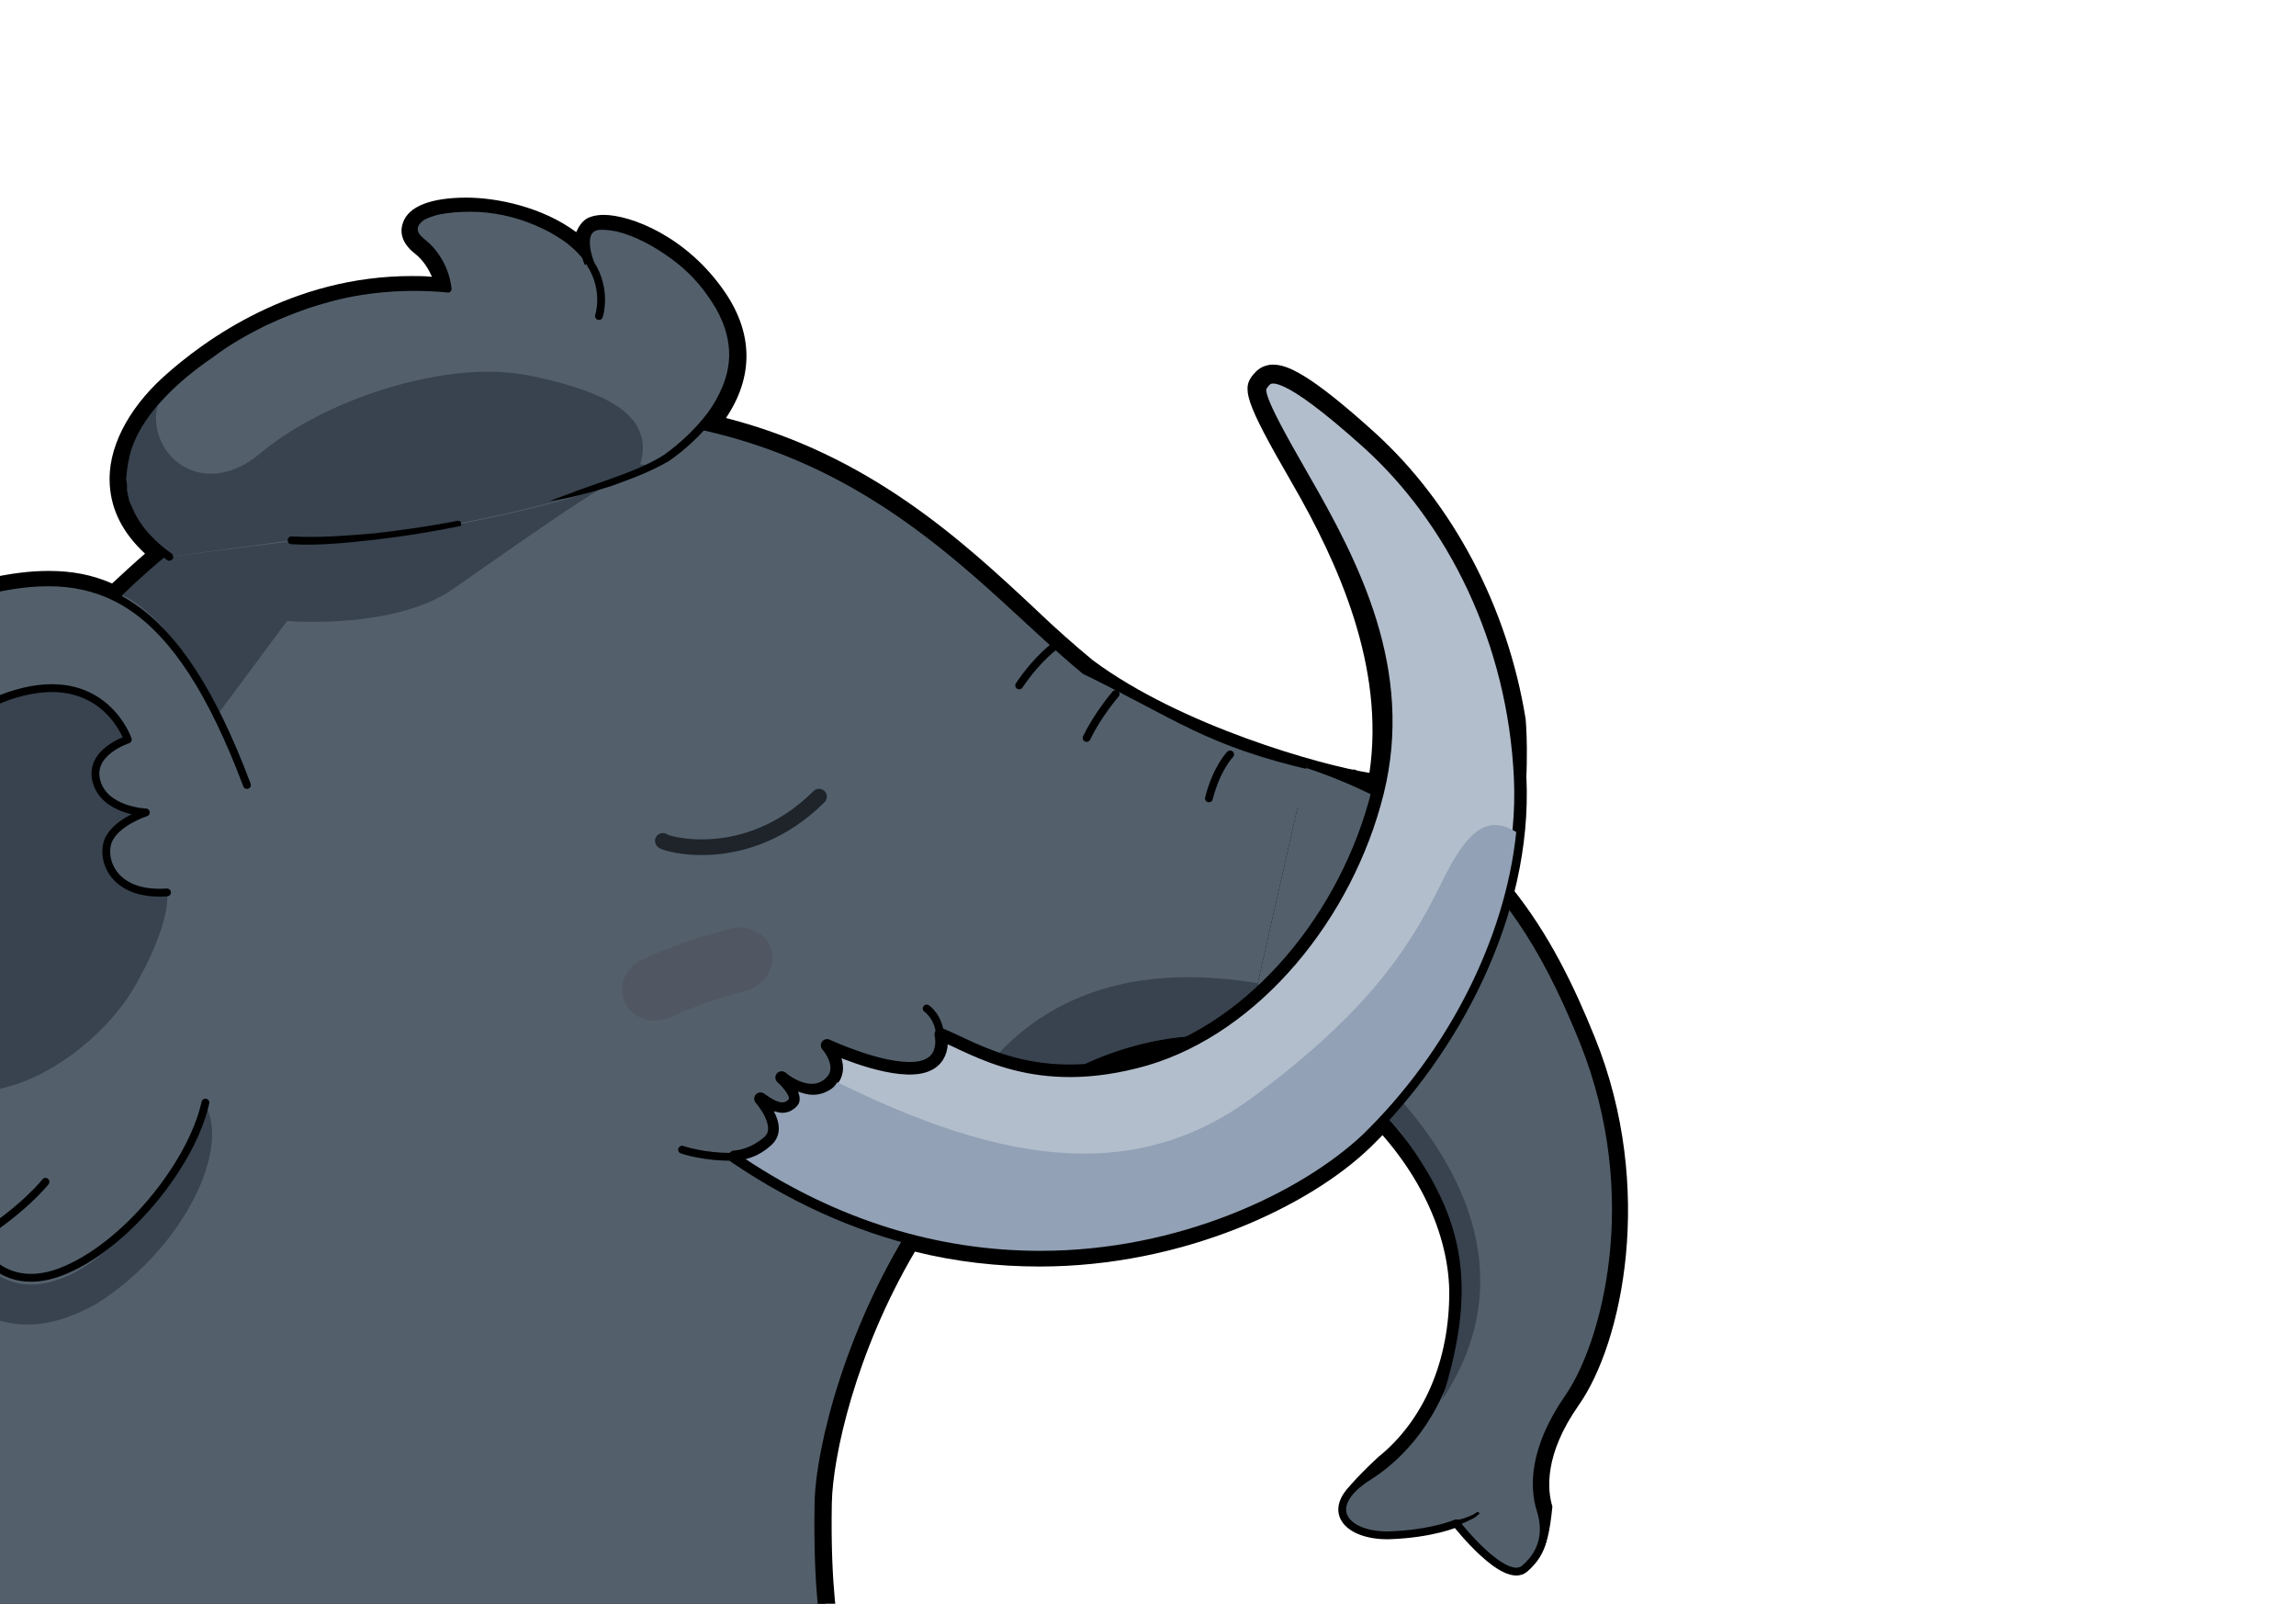
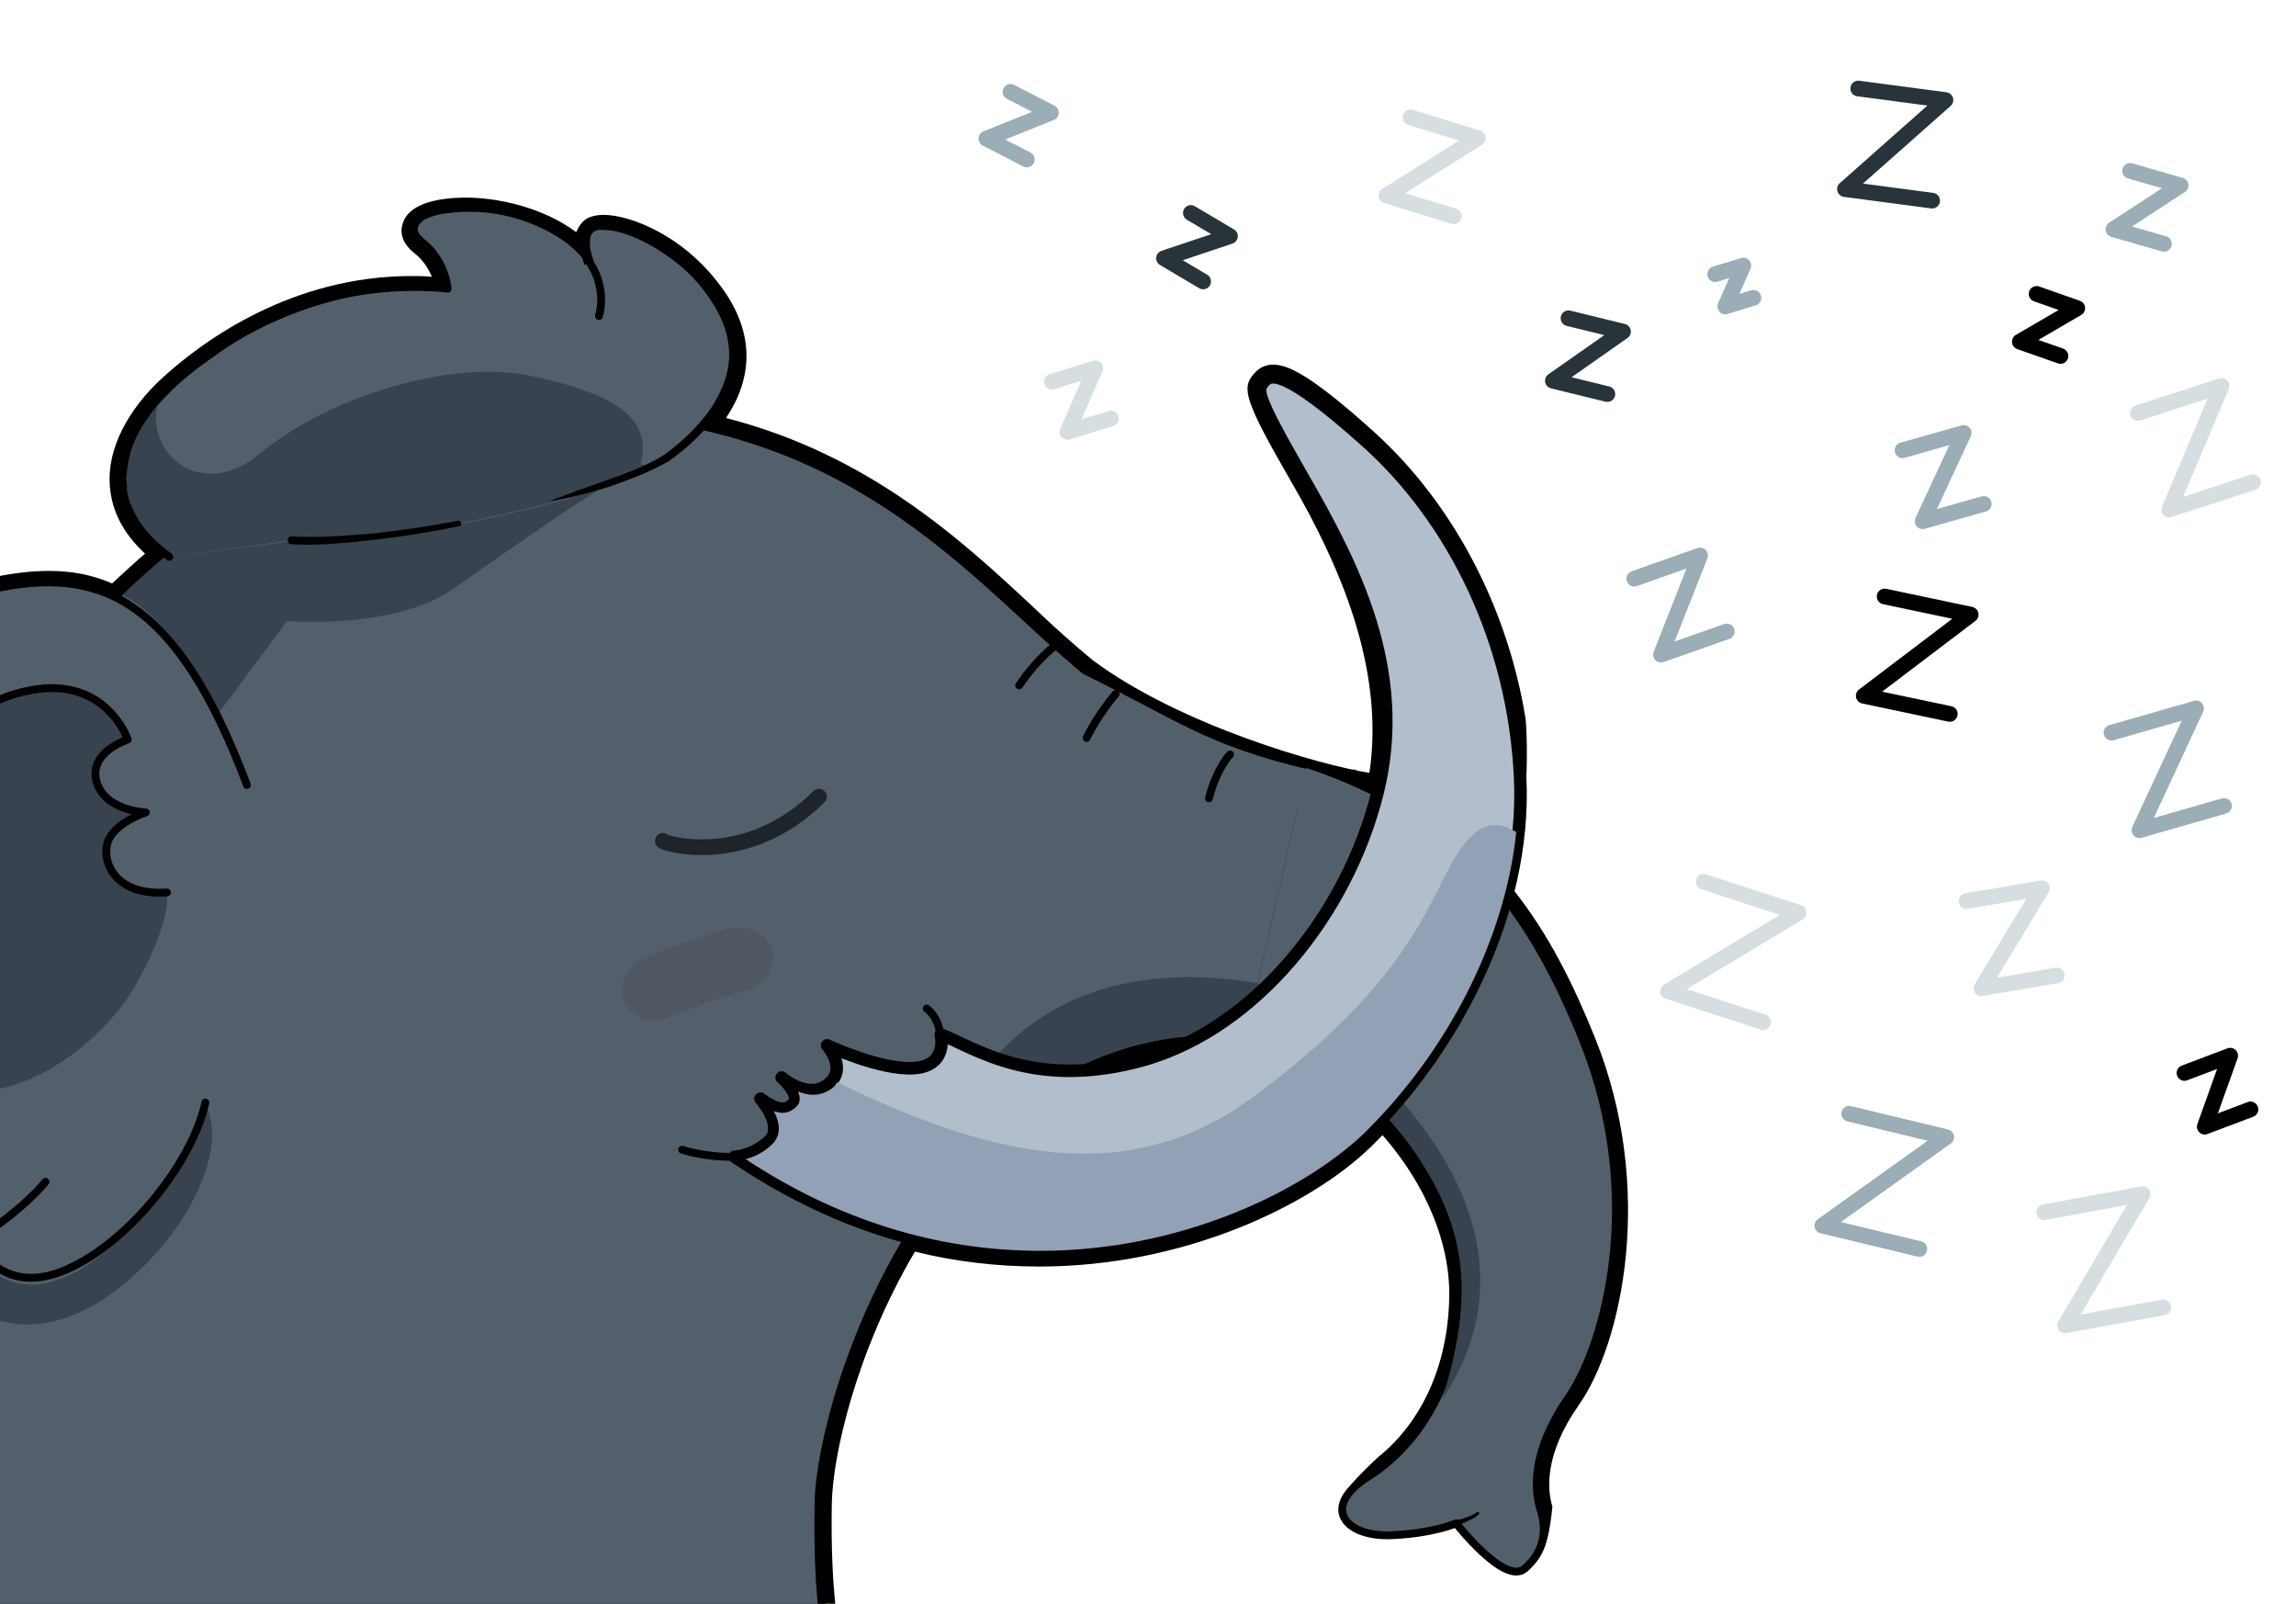
<svg xmlns="http://www.w3.org/2000/svg" xmlns:xlink="http://www.w3.org/1999/xlink" viewBox="0 0 292.859 204.5" width="292.859" height="204.5" id="svg4627" version="1.1">
  <defs id="defs4709">
    <clipPath clipPathUnits="userSpaceOnUse" id="clipPath5178">
      <rect style="opacity:1;fill:#575062;fill-opacity:1;stroke:none;stroke-width:2;stroke-linecap:round;stroke-linejoin:round;stroke-miterlimit:4;stroke-dasharray:none;stroke-opacity:1" id="rect5180" width="76.962" height="149.527" x="575.112" y="845.413" />
    </clipPath>
    <clipPath id="b-7">
      <use xlink:href="#a" width="100%" height="100%" overflow="visible" id="use4635-5" />
    </clipPath>
    <clipPath id="clipPath5202">
      <use xlink:href="#a" width="100%" height="100%" overflow="visible" id="use5204" />
    </clipPath>
  </defs>
  <g transform="translate(-395.9 -820.4)" id="g4629">
    <defs id="defs4631">
      <path id="a" d="M395.9 745.1H690.5v279.8H395.9z" />
    </defs>
    <clipPath id="b">
      <use xlink:href="#a" width="100%" height="100%" overflow="visible" id="use4635" />
    </clipPath>
    <path class="st53" d="m 339.3,1028.6 c 1.5,-3.2 14.4,-31.3 27.4,-58.8 -6,-9.3 -2,-17 1.5,-23.7 1.9,-3.7 3.8,-7.1 3.6,-10.4 -0.8,-22 8.1,-38.3 22.8,-41.6 2.8,-0.6 5.2,-0.9 7.5,-0.9 3,0 5.6,0.5 8.1,1.6 1.4,-1.3 2.8,-2.6 4.2,-3.8 -2.8,-2.6 -4.3,-5.5 -4.5,-8.8 -0.3,-4.5 2.2,-9.5 6.8,-13.7 5.3,-4.8 16.5,-12.9 31.7,-12.9 0.9,0 1.7,0 2.6,0.1 -0.4,-0.9 -1,-2 -2.1,-2.9 -2.1,-1.6 -1.9,-3.2 -1.6,-4 0.7,-2.1 3.6,-3.2 8.1,-3.2 3.9,0 9.7,1.2 14,4.4 0.3,-0.7 0.7,-1.3 1.3,-1.7 0.5,-0.3 1.3,-0.5 2.2,-0.5 3.4,0 10.6,2.7 15.5,9.9 3.6,5.3 3.6,10.8 0.1,16 18.3,4.7 30.1,15.6 39.5,24.4 2.5,2.4 5,4.6 7.3,6.5 11.232,8.346 29.113,13.381 35.275,14.35 2,-13.5 -3.975,-26.75 -9.875,-36.95 -6.2,-10.7 -6.4,-12.1 -4.9,-13.9 l 0.1,-0.1 c 0.6,-0.7 1.3,-1 2.1,-1.1 l 0.3,0 c 1.7,0 4.5,1 13,8.7 9.9,9 16.9,22.2 19.2,36.5 0,0 2.152,21.717 -9.5,41.9 -3,4.6 -6.5,9 -10.2,12.6 -7.8,7.6 -24,15.3 -42.3,15.3 -5.3,0 -10.7,-0.6 -15.9,-1.9 -7.6,12.9 -10.5,26.2 -10.6,32.1 -0.2,11 0.9,16.1 0.9,16.2 l 0.4,1.8 -164.9,0.8 z" clip-path="url(#b)" id="path4637" />
    <path class="st58" d="m 388.5,927.9 c 20,-40 49.9,-56.3 83.4,-54.9 33.6,1.4 48.8,21.7 62.4,32.9 12.022,5.852 15.608,9.135 29.199,12.267 L 555.2,953.1 c -38.5,-3.9 -54.6,44.2 -54.9,59 -0.2,11.5 0.9,16.5 0.9,16.5 l -160.7,0.8 c 0.2,-0.1 33.4,-72.4 48,-101.5 z" clip-path="url(#b)" stroke-miterlimit="10" id="path4649" style="fill:#53606c;stroke:#000000;stroke-linecap:round;stroke-linejoin:round;stroke-miterlimit:10" />
    <path class="st59" d="m 399.4,989.3 c -6.1,0 -9.9,-4.3 -10,-4.3 l -0.2,-0.2 -0.3,0.1 c -3.1,1 -6.1,1.5 -9,1.5 -6.1,0 -11.4,-2.2 -15.6,-6.5 1.4,-3 2.9,-6.1 4.3,-9.1 0.1,0.1 0.1,0.2 0.2,0.3 6.1,8 12.7,9.7 17,9.7 3.2,0 5.6,-0.9 6.6,-1.3 0.7,1.3 3,4.7 7.5,4.7 1.2,0 2.5,-0.3 3.9,-0.8 6.7,-2.5 15.7,-13.1 18.3,-22.1 3.2,5.7 -2.8,18.3 -13.8,25.3 -3,1.7 -6,2.7 -8.9,2.7 z m 24.5,-78.1 c -5.7,-11.1 -10.8,-14.2 -12.4,-14.9 15.7,-15.3 34.7,-23 56.6,-23 1.3,0 2.5,0 3.8,0.1 2.1,0.1 4.2,0.3 6.4,0.5 1.5,2.7 -0.4,5.6 -0.8,6.3 -3,0.8 -11.2,6.5 -18.5,11.6 -1.9,1.3 -3.7,2.6 -5.3,3.7 -5.3,3.7 -13.6,4.2 -18,4.2 -1.8,0 -2.9,-0.1 -2.9,-0.1 l -0.3,0 z m 95.3,49 c 4.2,-7.1 12.6,-15.2 28.3,-15.2 3.5,0 7.2,0.4 11,1.2 3.4,0.7 7,1.1 10.6,1.1 2.41,-5.164 9.727,4.908 -2.1,5.9 -3.6,0 -7.5,-0.2 -11.6,-0.6 -1.5,-0.2 -3,-0.2 -4.4,-0.2 -9.4,0 -18.1,3.2 -25.9,9.4 z" clip-path="url(#b)" id="path4651" style="fill:#38434f" />
    <path class="st58" d="M427.4 920.5c-9.1-24.2-19-27.9-32.4-25-13.4 3-22.4 18-21.6 40 .4 10.2-15.5 20.5-4.3 35s23.5 8 23.5 8 3 7.1 11 4.1 16.7-13.5 18.5-21.6" clip-path="url(#b)" stroke-miterlimit="10" id="path4653" stroke-linejoin="round" stroke-linecap="round" stroke="#000" fill="#53606c" />
    <path class="st59" d="M417.2 934.2c-7.3.5-8.6-4.8-7.3-7 1.2-2.1 4.6-3.2 4.6-3.2s-5.3-.2-6.3-4c-1-3.7 4-5.3 4-5.3s-2.9-8.6-13.3-6.1-14.4 11.7-14.2 19c.6 15.3-10.2 22.8 0 29.7 10.1 6.9 23.7-2.8 28.5-11.3 4.8-8.5 4-11.8 4-11.8z" clip-path="url(#b)" id="path4655" fill="#38434f" />
    <path class="st57" d="M392.6 978.6c6.3-3.9 9.1-7.5 9.1-7.5m15.5-36.9c-7.3.5-8.6-4.8-7.3-7 1.2-2.1 4.6-3.2 4.6-3.2s-5.3-.2-6.3-4c-1-3.7 4-5.3 4-5.3s-2.9-8.6-13.3-6.1-14.6 11.7-14.2 19" clip-path="url(#b)" stroke-miterlimit="10" id="path4657" stroke-linejoin="round" stroke-linecap="round" stroke="#000" fill="none" />
    <path d="M417.5 891.4c-9.8-6.9-6.2-16 .3-21.8 6.5-5.8 19-14 35.2-12.2 0 0-.2-3.5-3.1-5.8s-.5-4.5 5.5-4.5 12.9 2.6 15.8 6.9c0 0-1.4-3.2.4-4.4 1.8-1.2 10.2 1 15.6 9s1.1 14.9-5.2 19.9c-6.3 5-36.2 11.6-48.8 10.9" clip-path="url(#b)" id="path4659" fill="#53606c" />
    <g class="st53" clip-path="url(#b)" id="g4661">
      <path class="st36" d="M459.5 878.7c-11.1.6-22.1 3.3-32.9 6.1-4.1 1.1-8.2 2.2-12.4 2-.4 0-.8-.1-1.3-.1 1 1.6 2.5 3.2 4.6 4.7l15.6-2.1c11.3.7 37-4.7 46.4-9.4-6.5-1.1-13.3-1.5-20-1.2z" id="path4663" fill="#38434f" />
    </g>
    <path class="st59" d="M417.5 890.8c-3.5-2.5-5.3-5.5-5.5-8.8-.2-3.2 1.2-6.7 4-9.9-.4 1.6-.2 3.2.5 4.7 1.2 2.5 3.6 4 6.3 4 2.1 0 4.3-.9 6.3-2.6 7.2-6 19.4-10.4 29.1-10.4 1.9 0 3.7.2 5.3.5 7.7 1.6 12.3 3.7 13.8 6.7.8 1.6.8 3.3 0 5.4-10.1 4.3-31.2 8.6-42.1 8.6-.7 0-1.4 0-2.1-.1-1.4-.1-2.8-.1-4-.1-7.5-.1-10.6 1.4-11.6 2z" clip-path="url(#b)" id="path4665" fill="#38434f" />
    <path class="st57" d="M471.2 854c2.2 3.4 1.1 6.7 1.1 6.7" clip-path="url(#b)" stroke-miterlimit="10" id="path4667" stroke-linejoin="round" stroke-linecap="round" stroke="#000" fill="none" />
    <path class="st57" d="M489.6 967.9c-3.9.1-6.7-.9-6.7-.9" clip-path="url(#b)" stroke-miterlimit="10" id="path4673" stroke-linejoin="round" stroke-linecap="round" stroke="#000" fill="none" />
    <path class="st57" d="M525.9 907.8c2.5-3.7 4.8-5.2 4.8-5.2m3.8 11.9c1.5-3.1 3.7-5.6 3.7-5.6m11.9 13.3c1-3.9 2.7-5.6 2.7-5.6m10.7 9c.6-4.6.9-6.6.9-6.6" clip-path="url(#b)" stroke-miterlimit="10" id="path4677" stroke-linejoin="round" stroke-linecap="round" stroke="#000" fill="none" />
    <g class="st53" clip-path="url(#b)" id="g4687">
      <path d="M491.2 946.7c-4.1 1.1-6.1 1.8-10 3.5-2.1.9-4.6.1-5.6-1.9s0-4.6 2.3-5.6c4.3-1.9 6.6-2.7 11.2-3.9 2.4-.6 4.8.8 5.3 2.9.4 2.2-1 4.4-3.2 5z" id="path4689" fill="#505762" />
    </g>
    <path class="st57" d="M515.8 952.3c-.2-2.3-1.7-3.3-1.7-3.3" clip-path="url(#b)" stroke-miterlimit="10" id="path4691" stroke-linejoin="round" stroke-linecap="round" stroke="#000" fill="none" />
    <g class="st53" clip-path="url(#b)" id="g4693">
      <path d="M454.5 887.5c-3.5.7-7.1 1.3-10.6 1.7-3.6.4-7.2.8-10.8.6-.3 0-.5-.2-.5-.5s.2-.5.5-.5c3.5.2 7.1-.1 10.6-.4 3.5-.4 7.1-.9 10.6-1.6.2 0 .4.1.4.3.1.2 0 .4-.2.4z" id="path4695" />
    </g>
    <g class="st53" clip-path="url(#b)" id="g4697">
      <path d="M417.2 891.8c-2.2-1.6-4.3-3.6-5.4-6.2l-.4-1-.2-1-.1-.5v-.5c0-.4-.1-.7-.1-1.1 0-1.4.2-2.8.7-4.1.9-2.6 2.6-4.9 4.4-6.9 1.9-2 4-3.6 6.2-5.2s4.6-2.9 7-4.1c2.4-1.2 5-2.2 7.6-2.9 5.2-1.5 10.7-1.9 16.1-1.4l-.6.5c-.2-1.3-.7-2.7-1.4-3.8-.4-.6-.8-1.1-1.4-1.5-.5-.5-1.2-1-1.5-1.9-.1-.2-.1-.5-.1-.7.1-.2.1-.5.2-.7.2-.4.6-.7.9-.9.7-.5 1.4-.7 2.2-.9 1.5-.3 3-.4 4.4-.4 2.9.1 5.9.7 8.6 1.8 2.7 1.1 5.3 2.8 7.1 5.3l-.9.5c-.3-.7-.5-1.3-.5-2.1-.1-.7 0-1.5.4-2.3.3-.3.5-.7 1-.8.2-.1.4-.1.6-.2.2 0 .4-.1.6-.1.7 0 1.4.1 2.1.2 1.4.3 2.6.8 3.9 1.4 1.2.6 2.4 1.3 3.5 2.1 2.2 1.6 4.1 3.6 5.6 5.9.7 1.2 1.4 2.4 1.8 3.7.3.6.4 1.3.5 2 .1.3.1.7.1 1v1c-.1 2.8-1.3 5.5-3 7.6-1.7 2.2-3.6 4-5.9 5.6-2.4 1.4-4.9 2.3-7.4 3.2-2.5.8-5.1 1.5-7.8 1.9 1.2-.5 2.5-.9 3.7-1.4l3.7-1.3c2.5-.9 5-1.8 7.2-3.2 2.1-1.5 4-3.3 5.6-5.4 1.5-2.1 2.6-4.5 2.7-7 .1-2.5-.8-5-2.2-7.1-1.4-2.2-3.2-4.1-5.3-5.6-2.1-1.5-4.4-2.8-6.9-3.4-.6-.1-1.2-.2-1.8-.2-.6 0-1 .1-1.3.5-.5.8-.2 2.3.2 3.4.1.3 0 .5-.3.6-.2.1-.4 0-.6-.2-1.6-2.3-4-3.8-6.6-4.9-2.6-1.1-5.4-1.7-8.2-1.7-1.4 0-2.8.1-4.2.4-.7.2-1.3.4-1.8.7-.5.4-.8.8-.7 1.3.1.5.6.9 1.2 1.4.6.5 1.1 1.1 1.5 1.7.9 1.3 1.4 2.7 1.6 4.3 0 .3-.2.5-.4.5h-.1c-5.3-.5-10.7-.1-15.8 1.4-2.5.7-5 1.7-7.4 2.8-2.4 1.2-4.7 2.5-6.8 4.1-2.2 1.5-4.3 3.2-6.1 5.1-1.8 1.9-3.4 4.1-4.2 6.5-.4 1.2-.6 2.5-.7 3.8 0 .3.1.6.1 1v.5l.1.5.2.9.4.9c1 2.4 2.9 4.3 5 5.8.2.2.3.5.1.7-.2.2-.4.3-.7.1z" id="path4699" />
    </g>
    <path style="fill:none;fill-rule:evenodd;stroke:#1e242a;stroke-width:2;stroke-linecap:round;stroke-linejoin:miter;stroke-miterlimit:4;stroke-dasharray:none;stroke-opacity:1" d="m 480.446,927.623 c -0.036,0.283 10.594,3.61 19.922,-5.636" id="path4713" />
  </g>
  <g id="g4860" transform="matrix(0.9753327,0.2207401,0.2207401,-0.9753327,-604.6133,900.3026)" clip-path="url(#clipPath5178)">
    <defs id="defs4862">
      <path d="m 395.9,745.1 294.6,0 0,279.8 -294.6,0 z" id="path4864" />
    </defs>
    <clipPath id="clipPath4866">
      <use id="use4868" overflow="visible" height="100%" width="100%" xlink:href="#a" style="overflow:visible" x="0" y="0" />
    </clipPath>
    <path id="path4870" clip-path="url(#b)" d="m 339.3,1028.6 c 1.5,-3.2 14.4,-31.3 27.4,-58.8 -6,-9.3 -2,-17 1.5,-23.7 1.9,-3.7 3.8,-7.1 3.6,-10.4 -0.8,-22 8.1,-38.3 22.8,-41.6 2.8,-0.6 5.2,-0.9 7.5,-0.9 3,0 5.6,0.5 8.1,1.6 1.4,-1.3 2.8,-2.6 4.2,-3.8 -2.8,-2.6 -4.3,-5.5 -4.5,-8.8 -0.3,-4.5 2.2,-9.5 6.8,-13.7 5.3,-4.8 16.5,-12.9 31.7,-12.9 0.9,0 1.7,0 2.6,0.1 -0.4,-0.9 -1,-2 -2.1,-2.9 -2.1,-1.6 -1.9,-3.2 -1.6,-4 0.7,-2.1 3.6,-3.2 8.1,-3.2 3.9,0 9.7,1.2 14,4.4 0.3,-0.7 0.7,-1.3 1.3,-1.7 0.5,-0.3 1.3,-0.5 2.2,-0.5 3.4,0 10.6,2.7 15.5,9.9 3.6,5.3 3.6,10.8 0.1,16 18.3,4.7 30.1,15.6 39.5,24.4 2.5,2.4 5,4.6 7.3,6.5 10.7,8.9 21.4,13.2 32.7,13.2 0.9,0 1.8,0 2.7,-0.1 8.972,0.03 14.41,-2.765 19.8,-5.6 8.9,-4.9 15.2,-12.5 17.1,-20.3 2,-8.6 0.5,-16.8 -4.2,-22.7 -9.13,-13.447 1.943,-4.199 10.965,-3.987 8.12,0.191 13.751,-10.291 12.135,2.787 -1.1,1.9 -2.5,6.2 0.4,13.3 3.7,8.9 3.5,29.2 -8.3,46.2 -8.1,11.7 -18.3,23 -37.6,26.6 1.072,-23.776 -68.4,26 -68.4,26 -7.6,12.9 -10.5,26.2 -10.6,32.1 -0.2,11 0.9,16.1 0.9,16.2 l 0.4,1.8 -164.9,0.8 z" class="st53" />
    <path id="path4872" stroke-miterlimit="10" clip-path="url(#b)" d="m 388.5,927.9 c 20,-40 49.9,-56.3 83.4,-54.9 33.6,1.4 48.8,21.7 62.4,32.9 13.6,11.2 27.5,15.6 43.4,12.5 15.9,-3.1 28.5,-14.6 31.2,-26.1 2.7,-11.5 -1,-20.7 -6.1,-25.8 -5.1,-5.1 -1.4,-8.1 4.1,-6.8 5.4,1.4 8.1,3.4 8.1,3.4 0,0 7.8,-6.4 9.8,-3.7 2,2.7 1.7,5.4 0.3,7.8 -1.4,2.4 -2.7,7.1 0.3,14.6 3.1,7.5 4.1,27.1 -8.1,44.8 -12.2,17.6 -26.5,30.1 -62.1,26.5 -38.5,-3.9 -54.6,44.2 -54.9,59 -0.2,11.5 0.9,16.5 0.9,16.5 l -160.7,0.8 c 0.2,-0.1 33.4,-72.4 48,-101.5 z" class="st58" style="fill:#53606c;stroke:#000000;stroke-linecap:round;stroke-linejoin:round;stroke-miterlimit:10" />
    <path style="fill:#38434f" d="m 399.4,989.3 c -6.1,0 -9.9,-4.3 -10,-4.3 l -0.2,-0.2 -0.3,0.1 c -3.1,1 -6.1,1.5 -9,1.5 -6.1,0 -11.4,-2.2 -15.6,-6.5 1.4,-3 2.9,-6.1 4.3,-9.1 0.1,0.1 0.1,0.2 0.2,0.3 6.1,8 12.7,9.7 17,9.7 3.2,0 5.6,-0.9 6.6,-1.3 0.7,1.3 3,4.7 7.5,4.7 1.2,0 2.5,-0.3 3.9,-0.8 6.7,-2.5 15.7,-13.1 18.3,-22.1 3.2,5.7 -2.8,18.3 -13.8,25.3 -3,1.7 -6,2.7 -8.9,2.7 z" id="path5190" />
    <path style="fill:#38434f" d="m 423.9,911.2 c -5.7,-11.1 -10.8,-14.2 -12.4,-14.9 15.7,-15.3 34.7,-23 56.6,-23 1.3,0 2.5,0 3.8,0.1 2.1,0.1 4.2,0.3 6.4,0.5 1.5,2.7 -0.4,5.6 -0.8,6.3 -3,0.8 -11.2,6.5 -18.5,11.6 -1.9,1.3 -3.7,2.6 -5.3,3.7 -5.3,3.7 -13.6,4.2 -18,4.2 -1.8,0 -2.9,-0.1 -2.9,-0.1 l -0.3,0 -8.6,11.6 z" id="path5188" />
    <path style="fill:#38434f" d="m 511.504,934.638 c 4.2,-7.1 12.6,-15.2 28.3,-15.2 3.5,0 7.2,0.4 11,1.2 3.4,0.7 7,1.1 10.6,1.1 15.9,0 29.594,-7.419 35.35,-11.263 10.053,-8.576 14.376,-16.161 12.989,-32.472 12.073,31.418 -32.518,49.364 -50.439,49.636 -3.6,0 -7.5,-0.2 -11.6,-0.6 -1.5,-0.2 -3,-0.2 -4.4,-0.2 -9.4,0 -18.1,3.2 -25.9,9.4 z" id="path4874" />
    <path id="path4876" stroke-miterlimit="10" clip-path="url(#b)" d="m 427.4,920.5 c -9.1,-24.2 -19,-27.9 -32.4,-25 -13.4,3 -22.4,18 -21.6,40 0.4,10.2 -15.5,20.5 -4.3,35 11.2,14.5 23.5,8 23.5,8 0,0 3,7.1 11,4.1 8,-3 16.7,-13.5 18.5,-21.6" class="st58" style="fill:#53606c;stroke:#000000;stroke-linecap:round;stroke-linejoin:round;stroke-miterlimit:10" />
    <path id="path4878" clip-path="url(#b)" d="m 417.2,934.2 c -7.3,0.5 -8.6,-4.8 -7.3,-7 1.2,-2.1 4.6,-3.2 4.6,-3.2 0,0 -5.3,-0.2 -6.3,-4 -1,-3.7 4,-5.3 4,-5.3 0,0 -2.9,-8.6 -13.3,-6.1 -10.4,2.5 -14.4,11.7 -14.2,19 0.6,15.3 -10.2,22.8 0,29.7 10.1,6.9 23.7,-2.8 28.5,-11.3 4.8,-8.5 4,-11.8 4,-11.8 z" class="st59" style="fill:#38434f" />
    <path id="path4880" stroke-miterlimit="10" clip-path="url(#b)" d="m 392.6,978.6 c 6.3,-3.9 9.1,-7.5 9.1,-7.5 m 15.5,-36.9 c -7.3,0.5 -8.6,-4.8 -7.3,-7 1.2,-2.1 4.6,-3.2 4.6,-3.2 0,0 -5.3,-0.2 -6.3,-4 -1,-3.7 4,-5.3 4,-5.3 0,0 -2.9,-8.6 -13.3,-6.1 -10.4,2.5 -14.6,11.7 -14.2,19" class="st57" style="fill:none;stroke:#000000;stroke-linecap:round;stroke-linejoin:round;stroke-miterlimit:10" />
    <path id="path4882" clip-path="url(#b)" d="m 417.5,891.4 c -9.8,-6.9 -6.2,-16 0.3,-21.8 6.5,-5.8 19,-14 35.2,-12.2 0,0 -0.2,-3.5 -3.1,-5.8 -2.9,-2.3 -0.5,-4.5 5.5,-4.5 6,0 12.9,2.6 15.8,6.9 0,0 -1.4,-3.2 0.4,-4.4 1.8,-1.2 10.2,1 15.6,9 5.4,8 1.1,14.9 -5.2,19.9 -6.3,5 -36.2,11.6 -48.8,10.9" style="fill:#53606c" />
    <g id="g4884" clip-path="url(#b)" class="st53">
      <path id="path4886" d="m 459.5,878.7 c -11.1,0.6 -22.1,3.3 -32.9,6.1 -4.1,1.1 -8.2,2.2 -12.4,2 -0.4,0 -0.8,-0.1 -1.3,-0.1 1,1.6 2.5,3.2 4.6,4.7 l 15.6,-2.1 c 11.3,0.7 37,-4.7 46.4,-9.4 -6.5,-1.1 -13.3,-1.5 -20,-1.2 z" class="st36" style="fill:#38434f" />
    </g>
    <path id="path4888" clip-path="url(#b)" d="m 417.5,890.8 c -3.5,-2.5 -5.3,-5.5 -5.5,-8.8 -0.2,-3.2 1.2,-6.7 4,-9.9 -0.4,1.6 -0.2,3.2 0.5,4.7 1.2,2.5 3.6,4 6.3,4 2.1,0 4.3,-0.9 6.3,-2.6 7.2,-6 19.4,-10.4 29.1,-10.4 1.9,0 3.7,0.2 5.3,0.5 7.7,1.6 12.3,3.7 13.8,6.7 0.8,1.6 0.8,3.3 0,5.4 -10.1,4.3 -31.2,8.6 -42.1,8.6 -0.7,0 -1.4,0 -2.1,-0.1 -1.4,-0.1 -2.8,-0.1 -4,-0.1 -7.5,-0.1 -10.6,1.4 -11.6,2 z" class="st59" style="fill:#38434f" />
    <path id="path4890" stroke-miterlimit="10" clip-path="url(#b)" d="m 471.2,854 c 2.2,3.4 1.1,6.7 1.1,6.7" class="st57" style="fill:none;stroke:#000000;stroke-linecap:round;stroke-linejoin:round;stroke-miterlimit:10" />
    <path id="path4896" stroke-miterlimit="10" clip-path="url(#b)" d="m 489.6,967.9 c -3.9,0.1 -6.7,-0.9 -6.7,-0.9" class="st57" style="fill:none;stroke:#000000;stroke-linecap:round;stroke-linejoin:round;stroke-miterlimit:10" />
    <path id="path4898" stroke-miterlimit="10" clip-path="url(#b)" d="m 525.9,907.8 c 2.5,-3.7 4.8,-5.2 4.8,-5.2 m 3.8,11.9 c 1.5,-3.1 3.7,-5.6 3.7,-5.6 m 11.9,13.3 c 1,-3.9 2.7,-5.6 2.7,-5.6 m 10.7,9 c 0.6,-4.6 0.9,-6.6 0.9,-6.6" class="st57" style="fill:none;stroke:#000000;stroke-linecap:round;stroke-linejoin:round;stroke-miterlimit:10" />
    <g id="g4900" clip-path="url(#b)" class="st53">
      <path id="path4902" d="m 491.2,946.7 c -4.1,1.1 -6.1,1.8 -10,3.5 -2.1,0.9 -4.6,0.1 -5.6,-1.9 -1,-2 0,-4.6 2.3,-5.6 4.3,-1.9 6.6,-2.7 11.2,-3.9 2.4,-0.6 4.8,0.8 5.3,2.9 0.4,2.2 -1,4.4 -3.2,5 z" style="fill:#505762" />
    </g>
    <path id="path4904" stroke-miterlimit="10" clip-path="url(#b)" d="M 515.8,952.3 C 515.6,950 514.1,949 514.1,949" class="st57" style="fill:none;stroke:#000000;stroke-linecap:round;stroke-linejoin:round;stroke-miterlimit:10" />
    <g id="g4906" clip-path="url(#b)" class="st53">
      <path id="path4908" d="m 454.5,887.5 c -3.5,0.7 -7.1,1.3 -10.6,1.7 -3.6,0.4 -7.2,0.8 -10.8,0.6 -0.3,0 -0.5,-0.2 -0.5,-0.5 0,-0.3 0.2,-0.5 0.5,-0.5 3.5,0.2 7.1,-0.1 10.6,-0.4 3.5,-0.4 7.1,-0.9 10.6,-1.6 0.2,0 0.4,0.1 0.4,0.3 0.1,0.2 0,0.4 -0.2,0.4 z" />
    </g>
    <g id="g4910" clip-path="url(#b)" class="st53">
      <path id="path4912" d="m 417.2,891.8 c -2.2,-1.6 -4.3,-3.6 -5.4,-6.2 l -0.4,-1 -0.2,-1 -0.1,-0.5 0,-0.5 c 0,-0.4 -0.1,-0.7 -0.1,-1.1 0,-1.4 0.2,-2.8 0.7,-4.1 0.9,-2.6 2.6,-4.9 4.4,-6.9 1.9,-2 4,-3.6 6.2,-5.2 2.2,-1.6 4.6,-2.9 7,-4.1 2.4,-1.2 5,-2.2 7.6,-2.9 5.2,-1.5 10.7,-1.9 16.1,-1.4 l -0.6,0.5 c -0.2,-1.3 -0.7,-2.7 -1.4,-3.8 -0.4,-0.6 -0.8,-1.1 -1.4,-1.5 -0.5,-0.5 -1.2,-1 -1.5,-1.9 -0.1,-0.2 -0.1,-0.5 -0.1,-0.7 0.1,-0.2 0.1,-0.5 0.2,-0.7 0.2,-0.4 0.6,-0.7 0.9,-0.9 0.7,-0.5 1.4,-0.7 2.2,-0.9 1.5,-0.3 3,-0.4 4.4,-0.4 2.9,0.1 5.9,0.7 8.6,1.8 2.7,1.1 5.3,2.8 7.1,5.3 l -0.9,0.5 c -0.3,-0.7 -0.5,-1.3 -0.5,-2.1 -0.1,-0.7 0,-1.5 0.4,-2.3 0.3,-0.3 0.5,-0.7 1,-0.8 0.2,-0.1 0.4,-0.1 0.6,-0.2 0.2,0 0.4,-0.1 0.6,-0.1 0.7,0 1.4,0.1 2.1,0.2 1.4,0.3 2.6,0.8 3.9,1.4 1.2,0.6 2.4,1.3 3.5,2.1 2.2,1.6 4.1,3.6 5.6,5.9 0.7,1.2 1.4,2.4 1.8,3.7 0.3,0.6 0.4,1.3 0.5,2 0.1,0.3 0.1,0.7 0.1,1 l 0,1 c -0.1,2.8 -1.3,5.5 -3,7.6 -1.7,2.2 -3.6,4 -5.9,5.6 -2.4,1.4 -4.9,2.3 -7.4,3.2 -2.5,0.8 -5.1,1.5 -7.8,1.9 1.2,-0.5 2.5,-0.9 3.7,-1.4 l 3.7,-1.3 c 2.5,-0.9 5,-1.8 7.2,-3.2 2.1,-1.5 4,-3.3 5.6,-5.4 1.5,-2.1 2.6,-4.5 2.7,-7 0.1,-2.5 -0.8,-5 -2.2,-7.1 -1.4,-2.2 -3.2,-4.1 -5.3,-5.6 -2.1,-1.5 -4.4,-2.8 -6.9,-3.4 -0.6,-0.1 -1.2,-0.2 -1.8,-0.2 -0.6,0 -1,0.1 -1.3,0.5 -0.5,0.8 -0.2,2.3 0.2,3.4 0.1,0.3 0,0.5 -0.3,0.6 -0.2,0.1 -0.4,0 -0.6,-0.2 -1.6,-2.3 -4,-3.8 -6.6,-4.9 -2.6,-1.1 -5.4,-1.7 -8.2,-1.7 -1.4,0 -2.8,0.1 -4.2,0.4 -0.7,0.2 -1.3,0.4 -1.8,0.7 -0.5,0.4 -0.8,0.8 -0.7,1.3 0.1,0.5 0.6,0.9 1.2,1.4 0.6,0.5 1.1,1.1 1.5,1.7 0.9,1.3 1.4,2.7 1.6,4.3 0,0.3 -0.2,0.5 -0.4,0.5 l -0.1,0 c -5.3,-0.5 -10.7,-0.1 -15.8,1.4 -2.5,0.7 -5,1.7 -7.4,2.8 -2.4,1.2 -4.7,2.5 -6.8,4.1 -2.2,1.5 -4.3,3.2 -6.1,5.1 -1.8,1.9 -3.4,4.1 -4.2,6.5 -0.4,1.2 -0.6,2.5 -0.7,3.8 0,0.3 0.1,0.6 0.1,1 l 0,0.5 0.1,0.5 0.2,0.9 0.4,0.9 c 1,2.4 2.9,4.3 5,5.8 0.2,0.2 0.3,0.5 0.1,0.7 -0.2,0.2 -0.4,0.3 -0.7,0.1 z" />
    </g>
    <g id="g4914" clip-path="url(#b)" class="st53">
      <path id="path4916" d="m 615.1,863.2 c 2,1.2 2.3,1.8 2.3,1.8" class="st36" style="fill:#38434f" />
      <path id="path4918" d="m 615.3,862.9 1.2,0.9 c 0.2,0.2 0.4,0.3 0.6,0.5 0.2,0.2 0.3,0.4 0.5,0.6 0,0.1 0,0.2 -0.1,0.2 l -0.2,0 -0.5,-0.5 c -0.2,-0.1 -0.4,-0.3 -0.6,-0.4 -0.4,-0.3 -0.8,-0.5 -1.3,-0.7 -0.2,-0.1 -0.2,-0.3 -0.1,-0.5 0.1,-0.2 0.2,-0.2 0.5,-0.1 -0.1,0 -0.1,0 0,0 z" />
    </g>
    <path id="path4920" d="m 480.446,927.623 c -0.036,0.283 10.594,3.61 19.922,-5.636" style="fill:none;fill-rule:evenodd;stroke:#1e242a;stroke-width:2;stroke-linecap:round;stroke-linejoin:miter;stroke-miterlimit:4;stroke-dasharray:none;stroke-opacity:1" />
  </g>
  <path transform="translate(-395.9,-820.4)" style="fill:#b3becd;stroke:#000000;stroke-width:1.6;stroke-linecap:round;stroke-linejoin:round;stroke-miterlimit:10" d="m 489.6,967.9 c 34.6,23.5 68.7,8.7 80.2,-2.4 11.4,-11.1 20.8,-28.5 20,-45.9 -0.8,-17.4 -8.5,-32.9 -19.5,-42.8 -10.7,-9.6 -12.4,-8.7 -13.2,-7.7 -0.8,1 -1.4,1.1 5,12.2 6.4,11.1 13.4,24.6 9.5,40.2 -3.9,15.6 -15.6,29.9 -29.6,34 -14,4 -21.6,-1.4 -26.1,-3.2 0,0 1,4 -3.4,4.3 -4.3,0.3 -11.1,-2.9 -11.1,-2.9 0,0 2.7,3 0.1,5 -2.6,2 -5.9,-0.9 -5.9,-0.9 0,0 2.5,2.2 1.5,3.3 -1,1.1 -2.3,0.8 -4.2,-0.6 0,0 3.2,3.6 1,5.5 -2.2,1.9 -4.3,1.9 -4.3,1.9 z" clip-path="url(#b-7)" stroke-miterlimit="10" id="path4669" />
  <path transform="translate(-395.9,-820.4)" style="fill:#92a1b5" d="m 528.6,979.9 c -13.1,0 -25.8,-3.9 -37.6,-11.7 0.9,-0.2 2.1,-0.7 3.3,-1.8 1.4,-1.3 1,-3 0.3,-4.3 0.4,0.1 0.8,0.2 1.1,0.2 0.7,0 1.3,-0.3 1.8,-0.8 0.3,-0.3 0.4,-0.6 0.4,-1 0,-0.3 -0.1,-0.6 -0.2,-0.9 0.6,0.2 1.2,0.4 1.9,0.4 0.9,0 1.7,-0.3 2.4,-0.8 0.3,-0.2 0.5,-0.5 0.7,-0.8 12.6,6.2 22.6,9.1 31.5,9.1 7.8,0 14.7,-2.3 21.1,-6.9 16.8,-12.3 21.3,-21.3 24.6,-27.9 l 0.3,-0.6 c 2.3,-4.5 4.2,-6.5 6.4,-6.5 0.9,0 1.7,0.3 2.7,0.9 -1.4,13.6 -8.7,28 -19.6,38.6 -7.9,7.4 -23.4,14.8 -41.1,14.8 z" clip-path="url(#b-7)" id="path4671" />
+   <path style="fill:none;fill-rule:evenodd;stroke:#d7dee2;stroke-width:2;stroke-linecap:round;stroke-linejoin:round;stroke-miterlimit:4;stroke-dasharray:none;stroke-opacity:1" d="m 217.315,112.444 12.102,3.943 -16.647,10.007 12.102,3.943" id="path5266" />
+   <path id="path5268" d="m 240.388,76.06 10.979,2.313 -13.644,10.35 10.979,2.313" style="fill:none;fill-rule:evenodd;stroke:#000000;stroke-width:2;stroke-linecap:round;stroke-linejoin:round;stroke-miterlimit:4;stroke-dasharray:none;stroke-opacity:1" />
+   <path style="fill:none;fill-rule:evenodd;stroke:#d7dee2;stroke-width:2;stroke-linecap:round;stroke-linejoin:round;stroke-miterlimit:4;stroke-dasharray:none;stroke-opacity:1" d="m 179.92,14.966 8.585,2.641 -11.652,7.33 8.585,2.641" id="path5270" />
+   <path id="path5272" d="m 269.325,93.428 10.785,-3.094 -7.22,15.533 10.785,-3.094" style="fill:none;fill-rule:evenodd;stroke:#9badb6;stroke-width:2;stroke-linecap:round;stroke-linejoin:round;stroke-miterlimit:4;stroke-dasharray:none;stroke-opacity:1" />
+   <path style="fill:none;fill-rule:evenodd;stroke:#d7dee2;stroke-width:2;stroke-linecap:round;stroke-linejoin:round;stroke-miterlimit:4;stroke-dasharray:none;stroke-opacity:1" d="m 250.851,114.896 9.594,-1.631 -7.703,12.751 9.594,-1.631" id="path5274" />
+   <path id="path5276" d="m 208.457,73.785 8.391,-2.958 -4.989,12.652 8.391,-2.958" style="fill:none;fill-rule:evenodd;stroke:#9badb6;stroke-width:2;stroke-linecap:round;stroke-linejoin:round;stroke-miterlimit:4;stroke-dasharray:none;stroke-opacity:1" />
+   <path style="fill:none;fill-rule:evenodd;stroke:#d7dee2;stroke-width:2;stroke-linecap:round;stroke-linejoin:round;stroke-miterlimit:4;stroke-dasharray:none;stroke-opacity:1" d="m 272.69,52.675 10.669,-3.476 -6.664,15.78 10.669,-3.476" id="path5278" />
+   <path id="path5280" d="m 242.673,57.414 7.797,-2.207 -5.237,11.26 7.797,-2.207" style="fill:none;fill-rule:evenodd;stroke:#9badb6;stroke-width:2;stroke-linecap:round;stroke-linejoin:round;stroke-miterlimit:4;stroke-dasharray:none;stroke-opacity:1" />
+   <path style="fill:none;fill-rule:evenodd;stroke:#000000;stroke-width:2;stroke-linecap:round;stroke-linejoin:round;stroke-miterlimit:4;stroke-dasharray:none;stroke-opacity:1" d="m 259.771,37.477 5.186,1.823 -7.325,4.269 5.186,1.823" id="path5282" />
+   <path id="path5284" d="m 278.633,136.818 5.833,-2.204 -3.244,9.053 5.833,-2.204" style="fill:none;fill-rule:evenodd;stroke:#000000;stroke-width:2;stroke-linecap:round;stroke-linejoin:round;stroke-miterlimit:4;stroke-dasharray:none;stroke-opacity:1" />
+   <path style="fill:none;fill-rule:evenodd;stroke:#28343a;stroke-width:2;stroke-linecap:round;stroke-linejoin:round;stroke-miterlimit:4;stroke-dasharray:none;stroke-opacity:1" d="m 237.023,11.284 11.123,1.474 -12.821,11.354 11.123,1.474" id="path5288" />
+   <path id="path5290" d="m 200.065,40.581 6.95,1.701 -8.942,6.268 6.95,1.701" style="fill:none;fill-rule:evenodd;stroke:#28343a;stroke-width:2;stroke-linecap:round;stroke-linejoin:round;stroke-miterlimit:4;stroke-dasharray:none;stroke-opacity:1" />
+   <path style="fill:none;fill-rule:evenodd;stroke:#9badb6;stroke-width:2;stroke-linecap:round;stroke-linejoin:round;stroke-miterlimit:4;stroke-dasharray:none;stroke-opacity:1" d="m 271.698,21.791 6.445,1.857 -8.573,5.586 6.445,1.857" id="path5292" />
+   <path id="path5294" d="m 218.776,34.96 3.592,-1.099 -2.308,5.216 3.592,-1.099" style="fill:none;fill-rule:evenodd;stroke:#9badb6;stroke-width:2;stroke-linecap:round;stroke-linejoin:round;stroke-miterlimit:4;stroke-dasharray:none;stroke-opacity:1" />
+   <path style="fill:none;fill-rule:evenodd;stroke:#9badb6;stroke-width:2;stroke-linecap:round;stroke-linejoin:round;stroke-miterlimit:4;stroke-dasharray:none;stroke-opacity:1" d="m 235.871,142.02 12.375,2.976 -15.806,11.289 12.375,2.976" id="path5296" />
+   <path id="path5298" d="m 260.76,154.573 12.519,-2.296 -9.872,16.727 12.519,-2.296" style="fill:none;fill-rule:evenodd;stroke:#d7dee2;stroke-width:2;stroke-linecap:round;stroke-linejoin:round;stroke-miterlimit:4;stroke-dasharray:none;stroke-opacity:1" />
+   <path style="fill:none;fill-rule:evenodd;stroke:#28343a;stroke-width:2;stroke-linecap:round;stroke-linejoin:round;stroke-miterlimit:4;stroke-dasharray:none;stroke-opacity:1" d="m 151.896,27.158 4.989,2.954 -8.412,2.82 4.989,2.954" id="path5300" />
+   <path style="fill:none;fill-rule:evenodd;stroke:#d7dee2;stroke-width:2;stroke-linecap:round;stroke-linejoin:round;stroke-miterlimit:4;stroke-dasharray:none;stroke-opacity:1" d="m 134.169,48.672 5.539,-1.713 -3.56,8.126 5.539,-1.713" id="path5302" />
+   <path id="path5304" d="m 128.891,11.711 5.154,2.657 -8.232,3.308 5.154,2.657" style="fill:none;fill-rule:evenodd;stroke:#9badb6;stroke-width:2;stroke-linecap:round;stroke-linejoin:round;stroke-miterlimit:4;stroke-dasharray:none;stroke-opacity:1" />
</svg>
